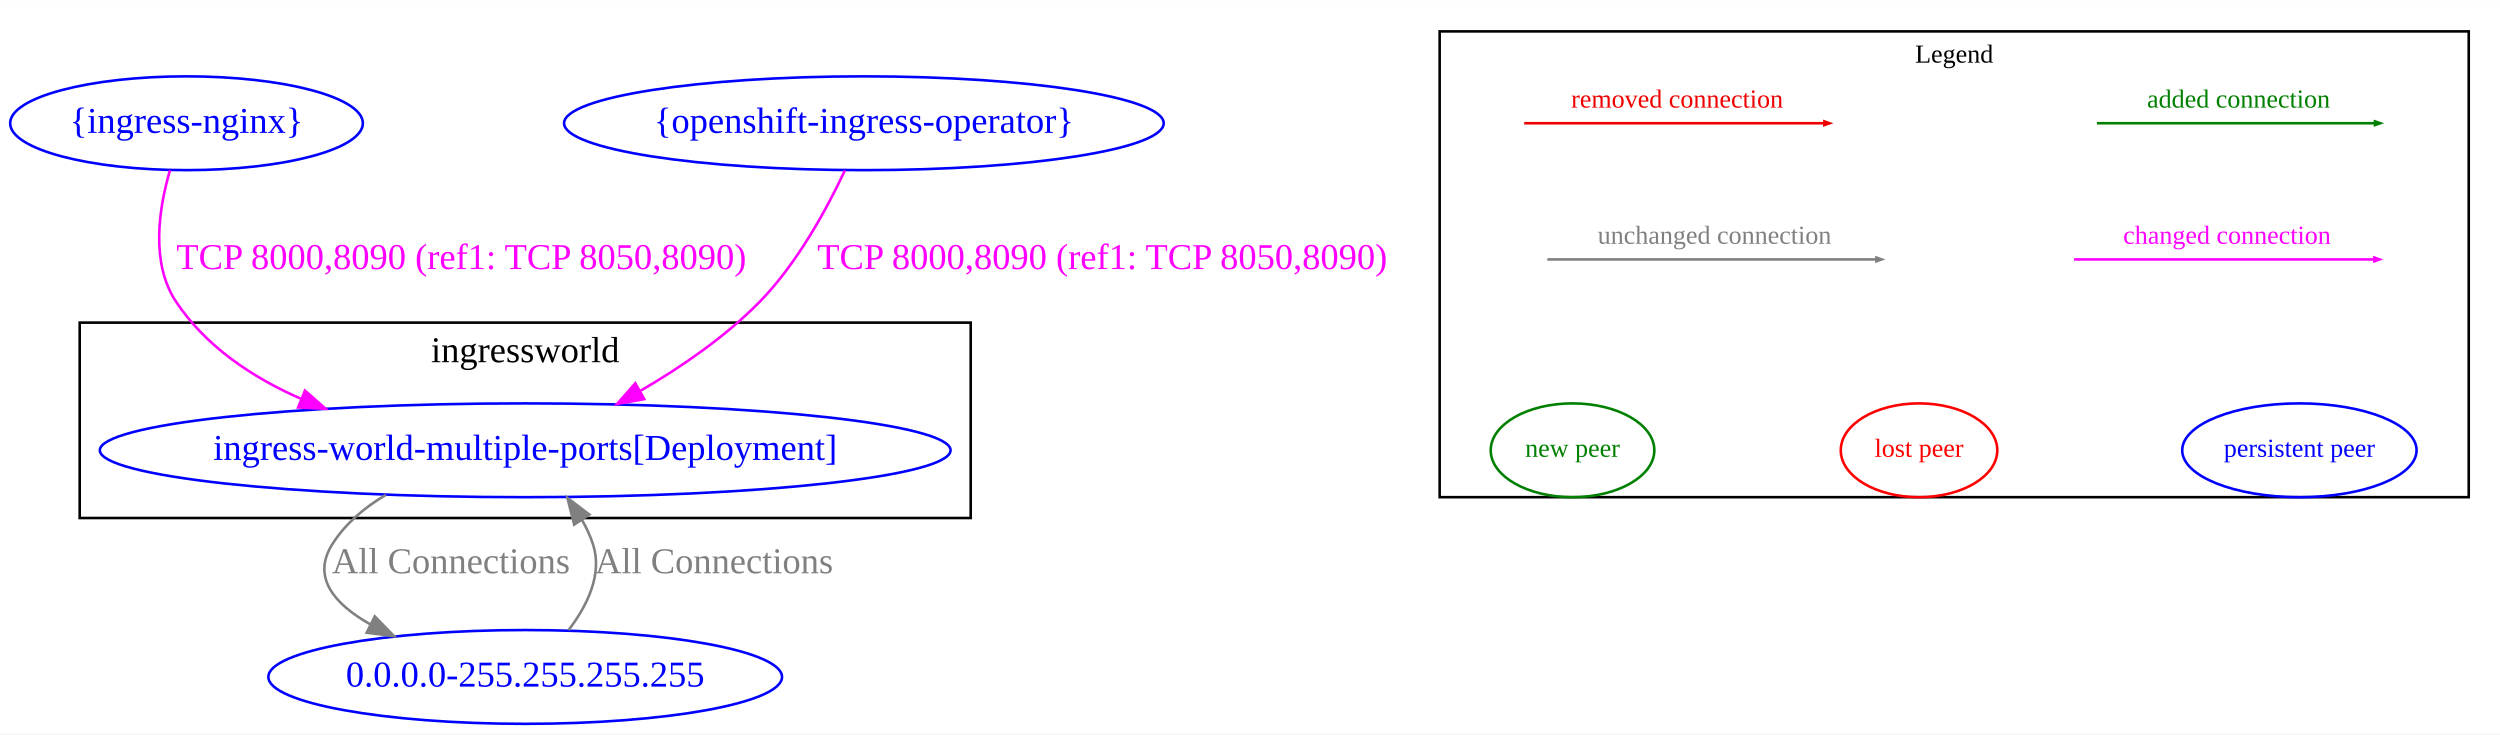
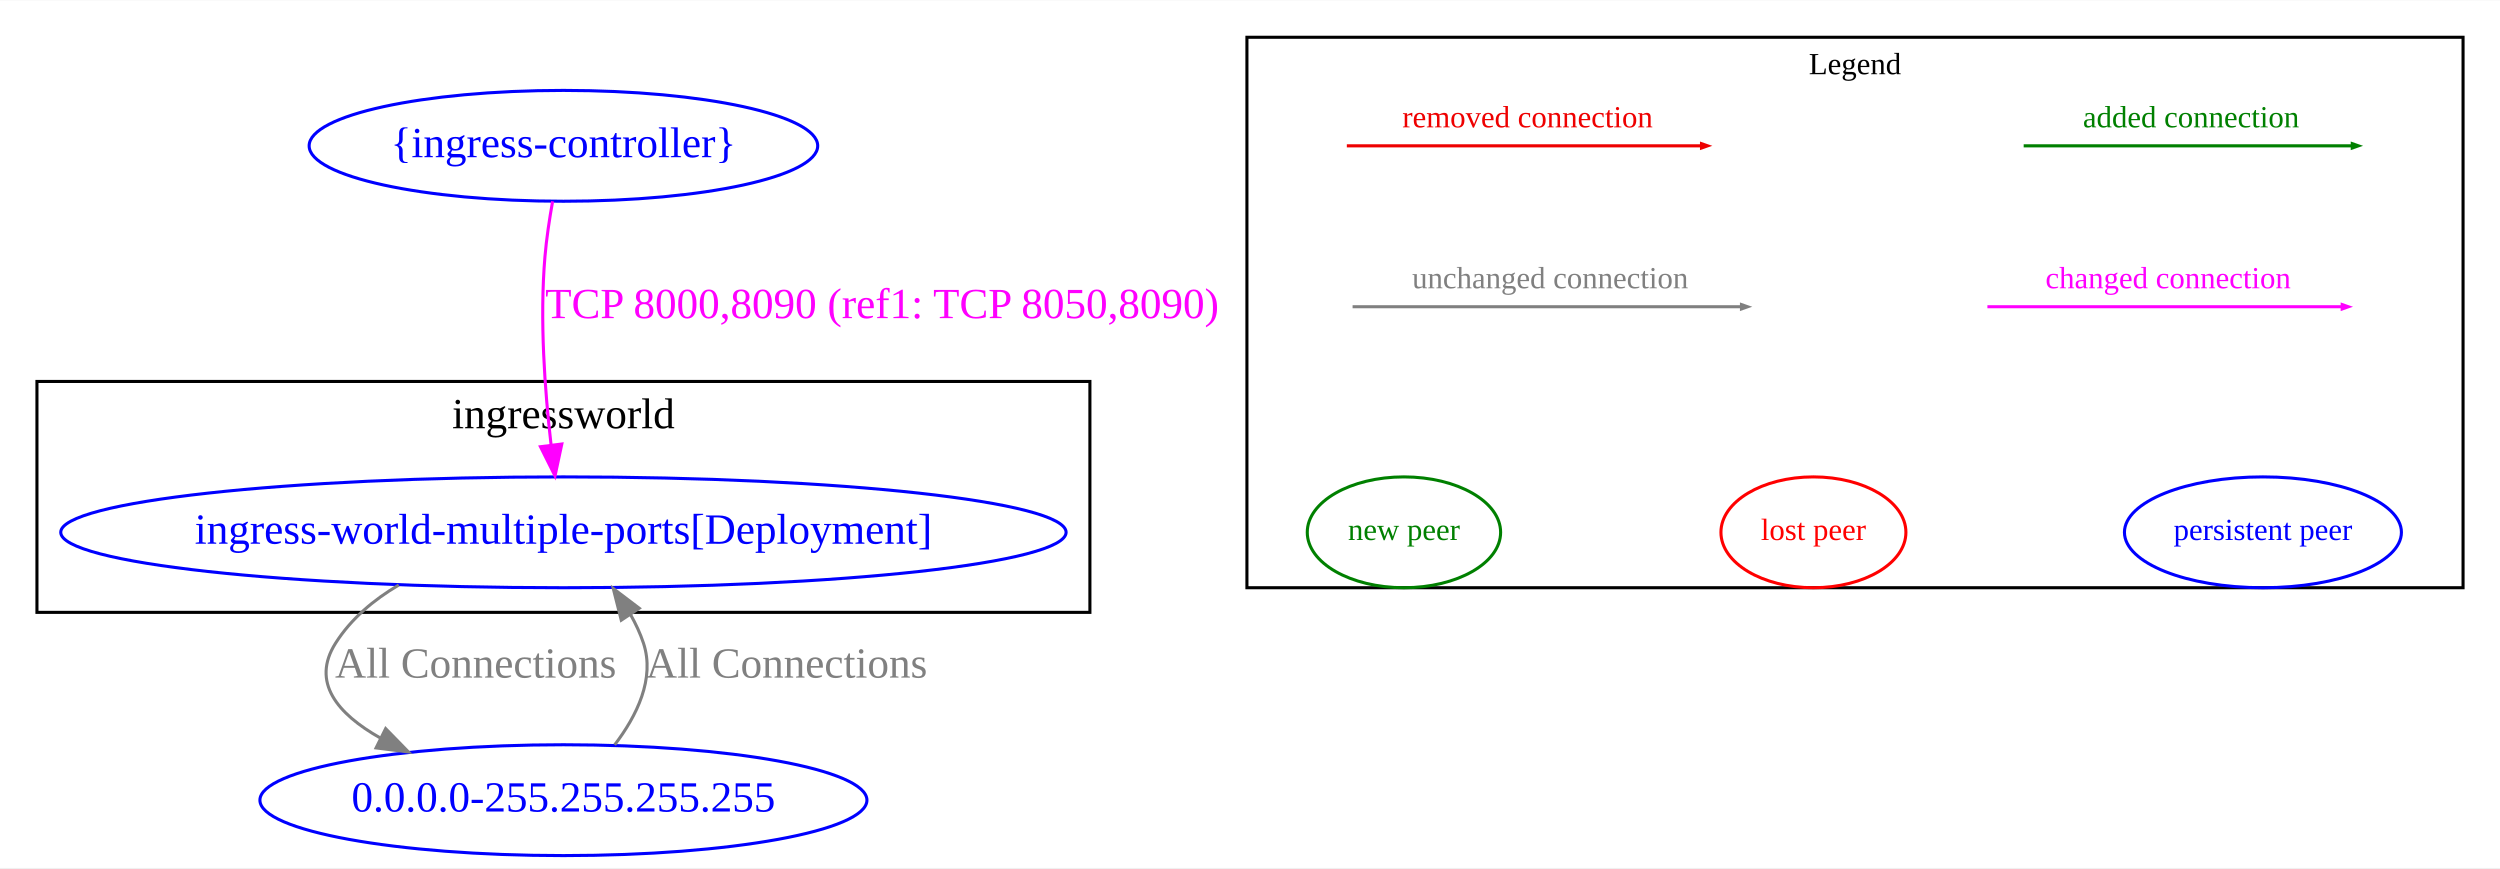
- <svg xmlns="http://www.w3.org/2000/svg" width="960pt" height="282pt" viewBox="0.00 0.00 959.59 281.79">
+ <svg xmlns="http://www.w3.org/2000/svg" width="812pt" height="282pt" viewBox="0.00 0.00 812.00 281.79">
  <g id="graph0" class="graph" transform="scale(1 1) rotate(0) translate(4 277.79)">
-     <polygon fill="white" stroke="transparent" points="-4,4 -4,-277.79 955.59,-277.79 955.59,4 -4,4" />
+     <polygon fill="white" stroke="transparent" points="-4,4 -4,-277.79 808,-277.79 808,4 -4,4" />
    <g id="clust1" class="cluster">
-       <polygon fill="none" stroke="black" points="26.59,-79 26.59,-154 368.59,-154 368.59,-79 26.59,-79" />
-       <text text-anchor="middle" x="197.59" y="-138.8" font-family="Times New Roman,serif" font-size="14.00">ingressworld</text>
+       <polygon fill="none" stroke="black" points="8,-79 8,-154 350,-154 350,-79 8,-79" />
+       <text text-anchor="middle" x="179" y="-138.8" font-family="Times New Roman,serif" font-size="14.00">ingressworld</text>
    </g>
    <g id="clust2" class="cluster">
-       <polygon fill="none" stroke="black" points="548.59,-87 548.59,-265.79 943.59,-265.79 943.59,-87 548.59,-87" />
-       <text text-anchor="middle" x="746.09" y="-253.79" font-family="Times New Roman,serif" font-size="10.00">Legend</text>
+       <polygon fill="none" stroke="black" points="401,-87 401,-265.79 796,-265.79 796,-87 401,-87" />
+       <text text-anchor="middle" x="598.5" y="-253.79" font-family="Times New Roman,serif" font-size="10.00">Legend</text>
    </g>
    <g id="node1" class="node">
-       <ellipse fill="none" stroke="blue" cx="197.59" cy="-105" rx="163.27" ry="18" />
-       <text text-anchor="middle" x="197.59" y="-101.3" font-family="Times New Roman,serif" font-size="14.00" fill="blue">ingress-world-multiple-ports[Deployment]</text>
+       <ellipse fill="none" stroke="blue" cx="179" cy="-105" rx="163.27" ry="18" />
+       <text text-anchor="middle" x="179" y="-101.3" font-family="Times New Roman,serif" font-size="14.00" fill="blue">ingress-world-multiple-ports[Deployment]</text>
    </g>
    <g id="node2" class="node">
-       <ellipse fill="none" stroke="blue" cx="197.59" cy="-18" rx="98.58" ry="18" />
-       <text text-anchor="middle" x="197.59" y="-14.3" font-family="Times New Roman,serif" font-size="14.00" fill="blue">0.0.0.0-255.255.255.255</text>
+       <ellipse fill="none" stroke="blue" cx="179" cy="-18" rx="98.58" ry="18" />
+       <text text-anchor="middle" x="179" y="-14.3" font-family="Times New Roman,serif" font-size="14.00" fill="blue">0.0.0.0-255.255.255.255</text>
    </g>
    <g id="edge2" class="edge">
-       <path fill="none" stroke="grey" d="M144.11,-87.88C135.96,-83.09 128.61,-76.92 123.59,-69 115.56,-56.31 124.2,-46.06 138.06,-38.23" />
-       <polygon fill="grey" stroke="grey" points="139.85,-41.24 147.25,-33.66 136.74,-34.97 139.85,-41.24" />
-       <text text-anchor="middle" x="169.09" y="-57.8" font-family="Times New Roman,serif" font-size="14.00" fill="grey">All Connections</text>
+       <path fill="none" stroke="grey" d="M125.51,-87.88C117.37,-83.09 110.02,-76.92 105,-69 96.96,-56.31 105.61,-46.06 119.46,-38.23" />
+       <polygon fill="grey" stroke="grey" points="121.26,-41.24 128.66,-33.66 118.15,-34.97 121.26,-41.24" />
+       <text text-anchor="middle" x="150.5" y="-57.8" font-family="Times New Roman,serif" font-size="14.00" fill="grey">All Connections</text>
    </g>
    <g id="edge1" class="edge">
-       <path fill="none" stroke="grey" d="M214.24,-35.98C221.42,-45.39 227.4,-57.48 223.59,-69 222.55,-72.16 221.09,-75.27 219.4,-78.25" />
-       <polygon fill="grey" stroke="grey" points="216.39,-76.46 213.79,-86.73 222.22,-80.33 216.39,-76.46" />
-       <text text-anchor="middle" x="270.09" y="-57.8" font-family="Times New Roman,serif" font-size="14.00" fill="grey">All Connections</text>
+       <path fill="none" stroke="grey" d="M195.65,-35.98C202.83,-45.39 208.81,-57.48 205,-69 203.95,-72.16 202.5,-75.27 200.81,-78.25" />
+       <polygon fill="grey" stroke="grey" points="197.79,-76.46 195.19,-86.73 203.63,-80.33 197.79,-76.46" />
+       <text text-anchor="middle" x="251.5" y="-57.8" font-family="Times New Roman,serif" font-size="14.00" fill="grey">All Connections</text>
    </g>
    <g id="node3" class="node">
-       <ellipse fill="none" stroke="blue" cx="67.59" cy="-230.53" rx="67.69" ry="18" />
-       <text text-anchor="middle" x="67.59" y="-226.83" font-family="Times New Roman,serif" font-size="14.00" fill="blue">{ingress-nginx}</text>
+       <ellipse fill="none" stroke="blue" cx="179" cy="-230.53" rx="82.59" ry="18" />
+       <text text-anchor="middle" x="179" y="-226.83" font-family="Times New Roman,serif" font-size="14.00" fill="blue">{ingress-controller}</text>
    </g>
    <g id="edge3" class="edge">
-       <path fill="none" stroke="magenta" d="M61.25,-212.5C56.97,-197.88 53.7,-176.86 63.59,-162 75,-144.87 92.76,-132.97 111.66,-124.7" />
-       <polygon fill="magenta" stroke="magenta" points="113.05,-127.92 121.01,-120.93 110.43,-121.43 113.05,-127.92" />
-       <text text-anchor="middle" x="173.09" y="-174.56" font-family="Times New Roman,serif" font-size="14.00" fill="magenta">TCP 8000,8090 (ref1: TCP 8050,8090)</text>
-     </g>
-     <g id="node4" class="node">
-       <ellipse fill="none" stroke="blue" cx="327.59" cy="-230.53" rx="115.08" ry="18" />
-       <text text-anchor="middle" x="327.59" y="-226.83" font-family="Times New Roman,serif" font-size="14.00" fill="blue">{openshift-ingress-operator}</text>
+       <path fill="none" stroke="magenta" d="M175.49,-212.51C174.47,-206.82 173.5,-200.42 173,-194.53 171.26,-174.06 172.96,-150.9 174.99,-133.4" />
+       <polygon fill="magenta" stroke="magenta" points="178.48,-133.68 176.27,-123.32 171.54,-132.8 178.48,-133.68" />
+       <text text-anchor="middle" x="282.5" y="-174.56" font-family="Times New Roman,serif" font-size="14.00" fill="magenta">TCP 8000,8090 (ref1: TCP 8050,8090)</text>
    </g>
    <g id="edge4" class="edge">
-       <path fill="none" stroke="magenta" d="M320.32,-212.48C313.46,-197.83 302.08,-176.8 287.59,-162 274.47,-148.59 257.52,-136.97 241.87,-127.85" />
-       <polygon fill="magenta" stroke="magenta" points="243.28,-124.63 232.85,-122.78 239.85,-130.73 243.28,-124.63" />
-       <text text-anchor="middle" x="419.09" y="-174.56" font-family="Times New Roman,serif" font-size="14.00" fill="magenta">TCP 8000,8090 (ref1: TCP 8050,8090)</text>
+       <path fill="none" stroke="#008000" d="M653.29,-230.53C679.65,-230.53 731.53,-230.53 759.7,-230.53" />
+       <polygon fill="#008000" stroke="#008000" points="760.02,-231.23 762.02,-230.53 760.02,-229.83 760.02,-231.23" />
+       <text text-anchor="middle" x="707.65" y="-236.53" font-family="Times New Roman,serif" font-size="10.00" fill="#008000">added connection</text>
    </g>
    <g id="edge5" class="edge">
-       <path fill="none" stroke="#008000" d="M800.88,-230.53C827.24,-230.53 879.13,-230.53 907.3,-230.53" />
-       <polygon fill="#008000" stroke="#008000" points="907.62,-231.23 909.62,-230.53 907.62,-229.83 907.62,-231.23" />
-       <text text-anchor="middle" x="855.24" y="-236.53" font-family="Times New Roman,serif" font-size="10.00" fill="#008000">added connection</text>
+       <path fill="none" stroke="#ee0000" d="M433.45,-230.53C461.51,-230.53 518.53,-230.53 548.53,-230.53" />
+       <polygon fill="#ee0000" stroke="#ee0000" points="548.65,-231.23 550.65,-230.53 548.65,-229.83 548.65,-231.23" />
+       <text text-anchor="middle" x="492.15" y="-236.53" font-family="Times New Roman,serif" font-size="10.00" fill="#ee0000">removed connection</text>
    </g>
    <g id="edge6" class="edge">
-       <path fill="none" stroke="#ee0000" d="M581.04,-230.53C609.11,-230.53 666.12,-230.53 696.13,-230.53" />
-       <polygon fill="#ee0000" stroke="#ee0000" points="696.24,-231.23 698.24,-230.53 696.24,-229.83 696.24,-231.23" />
-       <text text-anchor="middle" x="639.74" y="-236.53" font-family="Times New Roman,serif" font-size="10.00" fill="#ee0000">removed connection</text>
+       <path fill="none" stroke="magenta" d="M641.51,-178.26C669.93,-178.26 727.79,-178.26 756.72,-178.26" />
+       <polygon fill="magenta" stroke="magenta" points="756.75,-178.96 758.75,-178.26 756.75,-177.56 756.75,-178.96" />
+       <text text-anchor="middle" x="700.21" y="-184.26" font-family="Times New Roman,serif" font-size="10.00" fill="magenta">changed connection</text>
    </g>
    <g id="edge7" class="edge">
-       <path fill="none" stroke="magenta" d="M792.11,-178.26C820.52,-178.26 878.39,-178.26 907.32,-178.26" />
-       <polygon fill="magenta" stroke="magenta" points="907.35,-178.96 909.35,-178.26 907.35,-177.56 907.35,-178.96" />
-       <text text-anchor="middle" x="850.8" y="-184.26" font-family="Times New Roman,serif" font-size="10.00" fill="magenta">changed connection</text>
+       <path fill="none" stroke="grey" d="M435.32,-178.26C465.46,-178.26 529.64,-178.26 561.4,-178.26" />
+       <polygon fill="grey" stroke="grey" points="561.63,-178.96 563.63,-178.26 561.63,-177.56 561.63,-178.96" />
+       <text text-anchor="middle" x="499.5" y="-184.26" font-family="Times New Roman,serif" font-size="10.00" fill="grey">unchanged connection</text>
    </g>
-     <g id="edge8" class="edge">
-       <path fill="none" stroke="grey" d="M589.92,-178.26C620.05,-178.26 684.24,-178.26 716,-178.26" />
-       <polygon fill="grey" stroke="grey" points="716.23,-178.96 718.23,-178.26 716.23,-177.56 716.23,-178.96" />
-       <text text-anchor="middle" x="654.09" y="-184.26" font-family="Times New Roman,serif" font-size="10.00" fill="grey">unchanged connection</text>
+     <g id="node12" class="node">
+       <ellipse fill="none" stroke="#008000" cx="452" cy="-105" rx="31.4" ry="18" />
+       <text text-anchor="middle" x="452" y="-102.5" font-family="Times New Roman,serif" font-size="10.00" fill="#008000">new peer</text>
    </g>
    <g id="node13" class="node">
-       <ellipse fill="none" stroke="#008000" cx="599.59" cy="-105" rx="31.4" ry="18" />
-       <text text-anchor="middle" x="599.59" y="-102.5" font-family="Times New Roman,serif" font-size="10.00" fill="#008000">new peer</text>
+       <ellipse fill="none" stroke="red" cx="585" cy="-105" rx="30.04" ry="18" />
+       <text text-anchor="middle" x="585" y="-102.5" font-family="Times New Roman,serif" font-size="10.00" fill="red">lost peer</text>
    </g>
    <g id="node14" class="node">
-       <ellipse fill="none" stroke="red" cx="732.59" cy="-105" rx="30.04" ry="18" />
-       <text text-anchor="middle" x="732.59" y="-102.5" font-family="Times New Roman,serif" font-size="10.00" fill="red">lost peer</text>
-     </g>
-     <g id="node15" class="node">
-       <ellipse fill="none" stroke="blue" cx="878.59" cy="-105" rx="44.98" ry="18" />
-       <text text-anchor="middle" x="878.59" y="-102.5" font-family="Times New Roman,serif" font-size="10.00" fill="blue">persistent peer</text>
+       <ellipse fill="none" stroke="blue" cx="731" cy="-105" rx="44.98" ry="18" />
+       <text text-anchor="middle" x="731" y="-102.5" font-family="Times New Roman,serif" font-size="10.00" fill="blue">persistent peer</text>
    </g>
  </g>
</svg>
